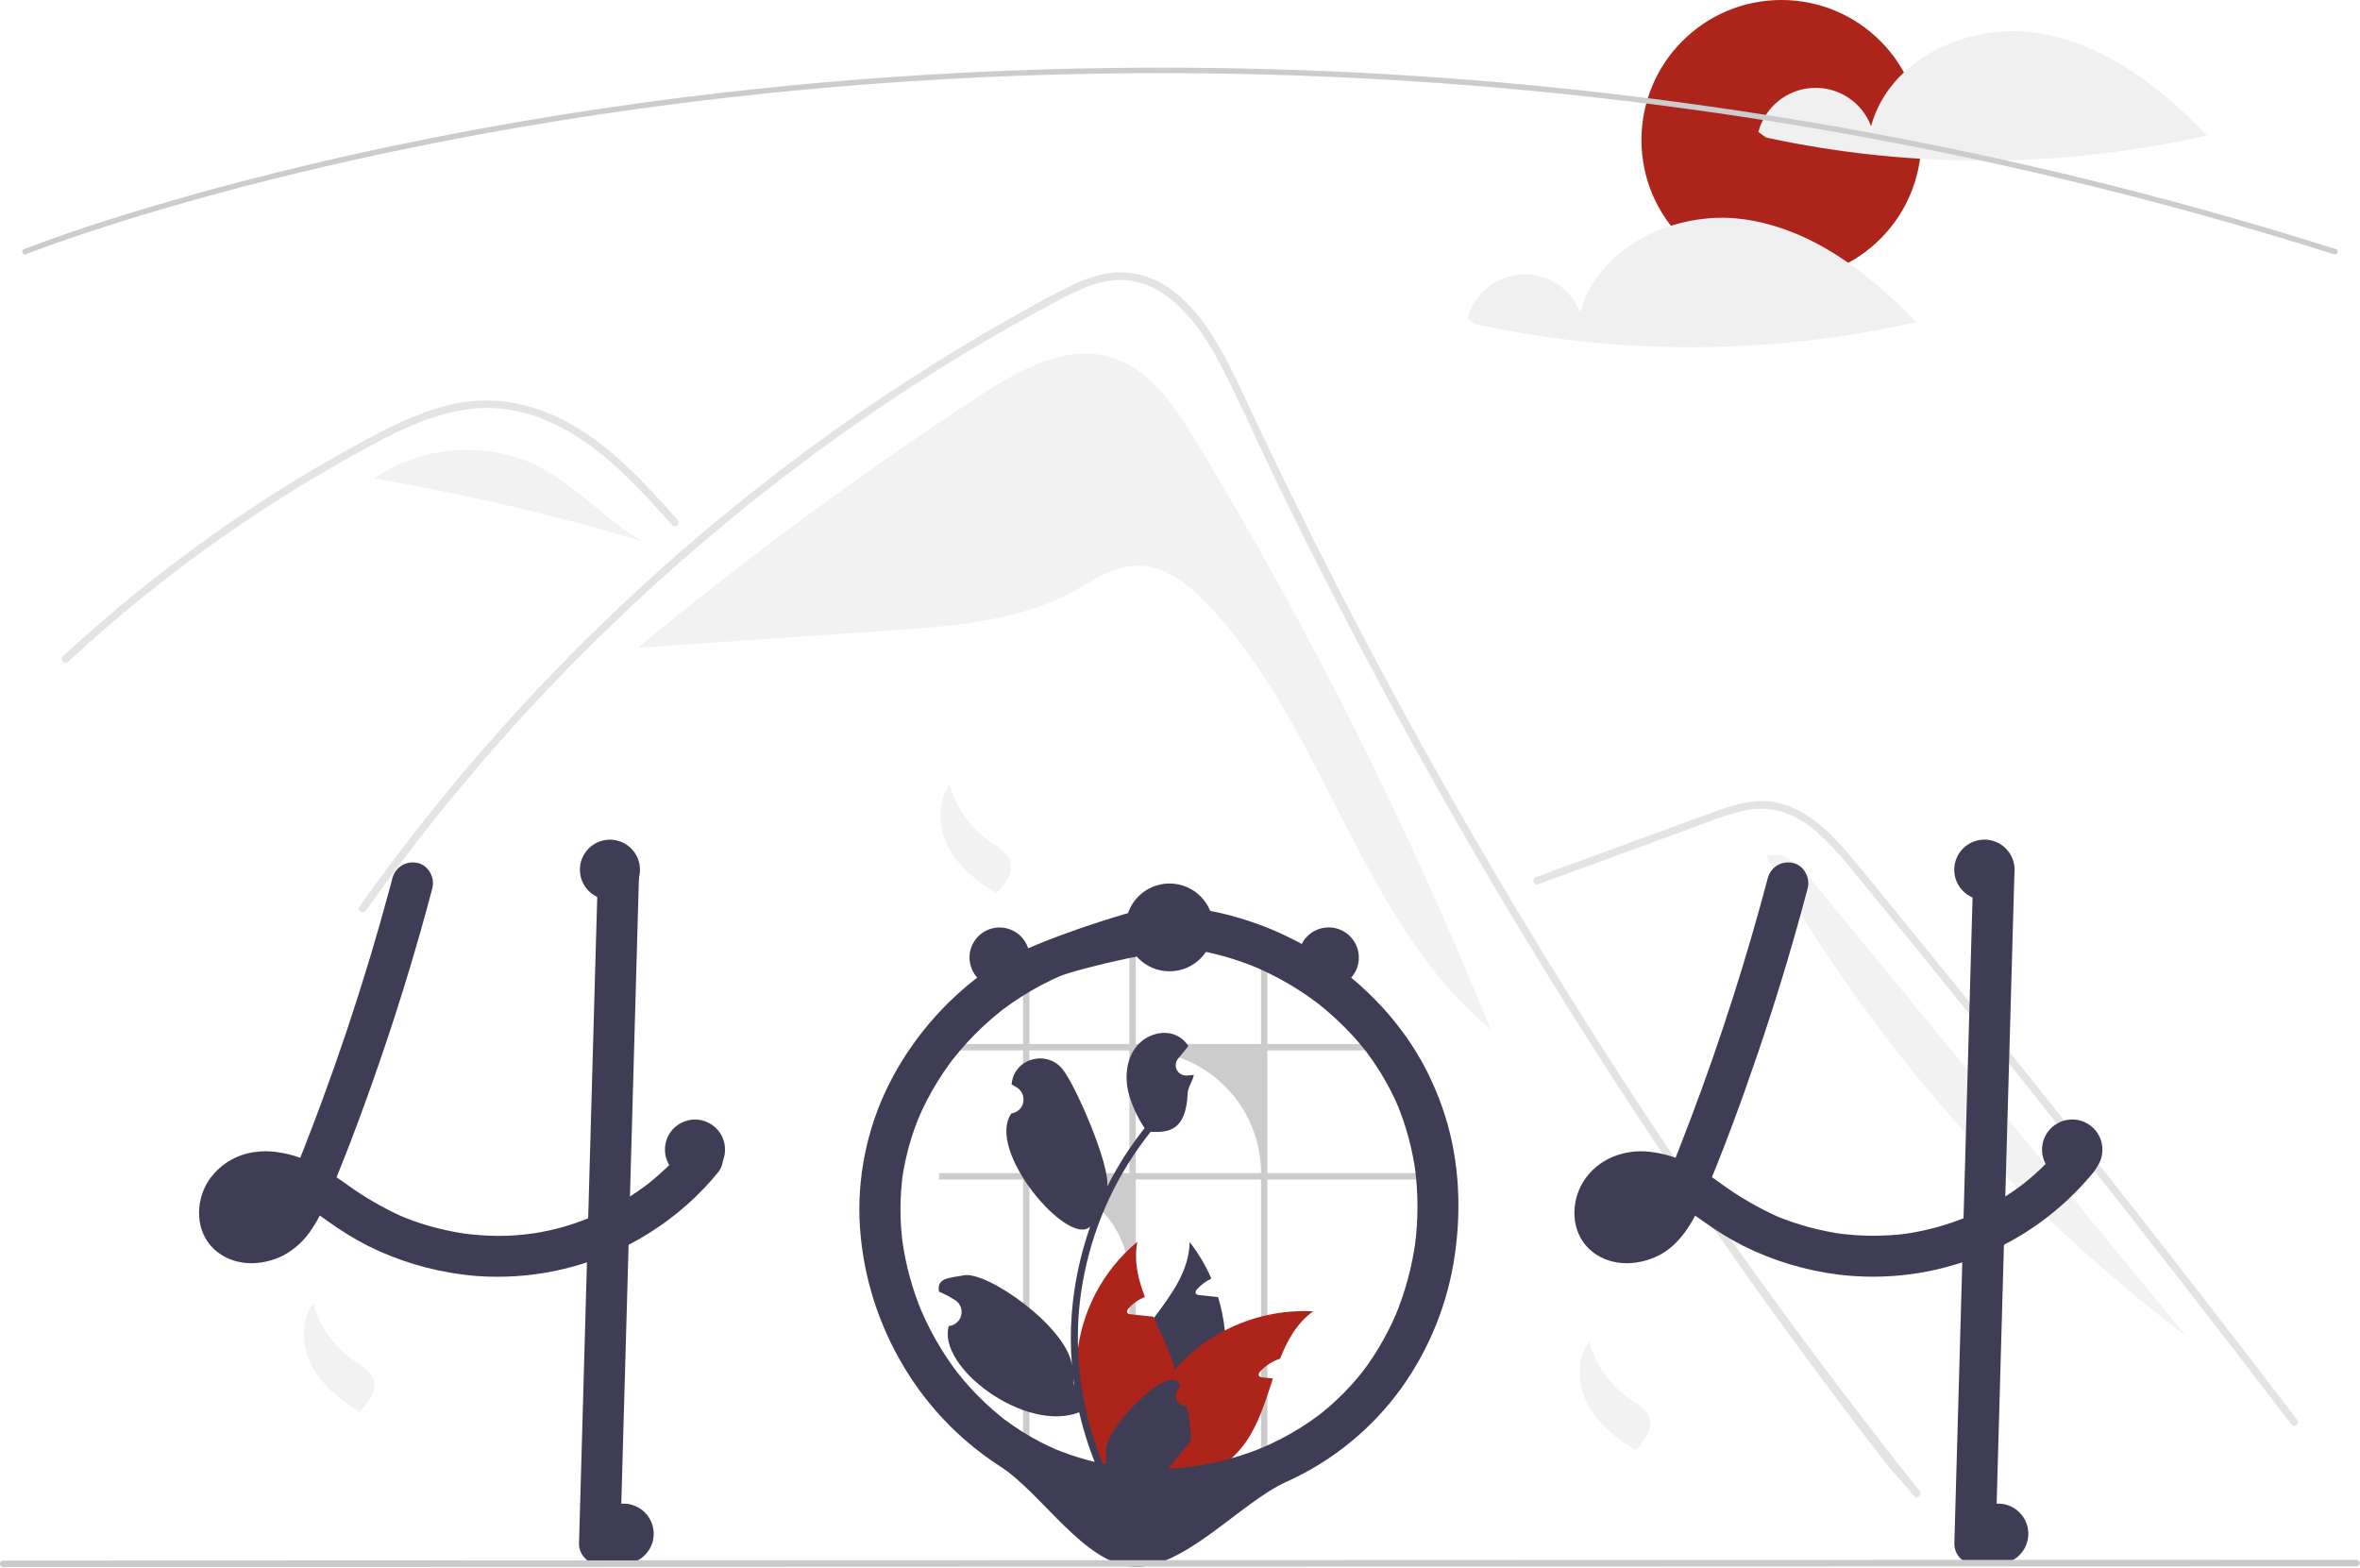
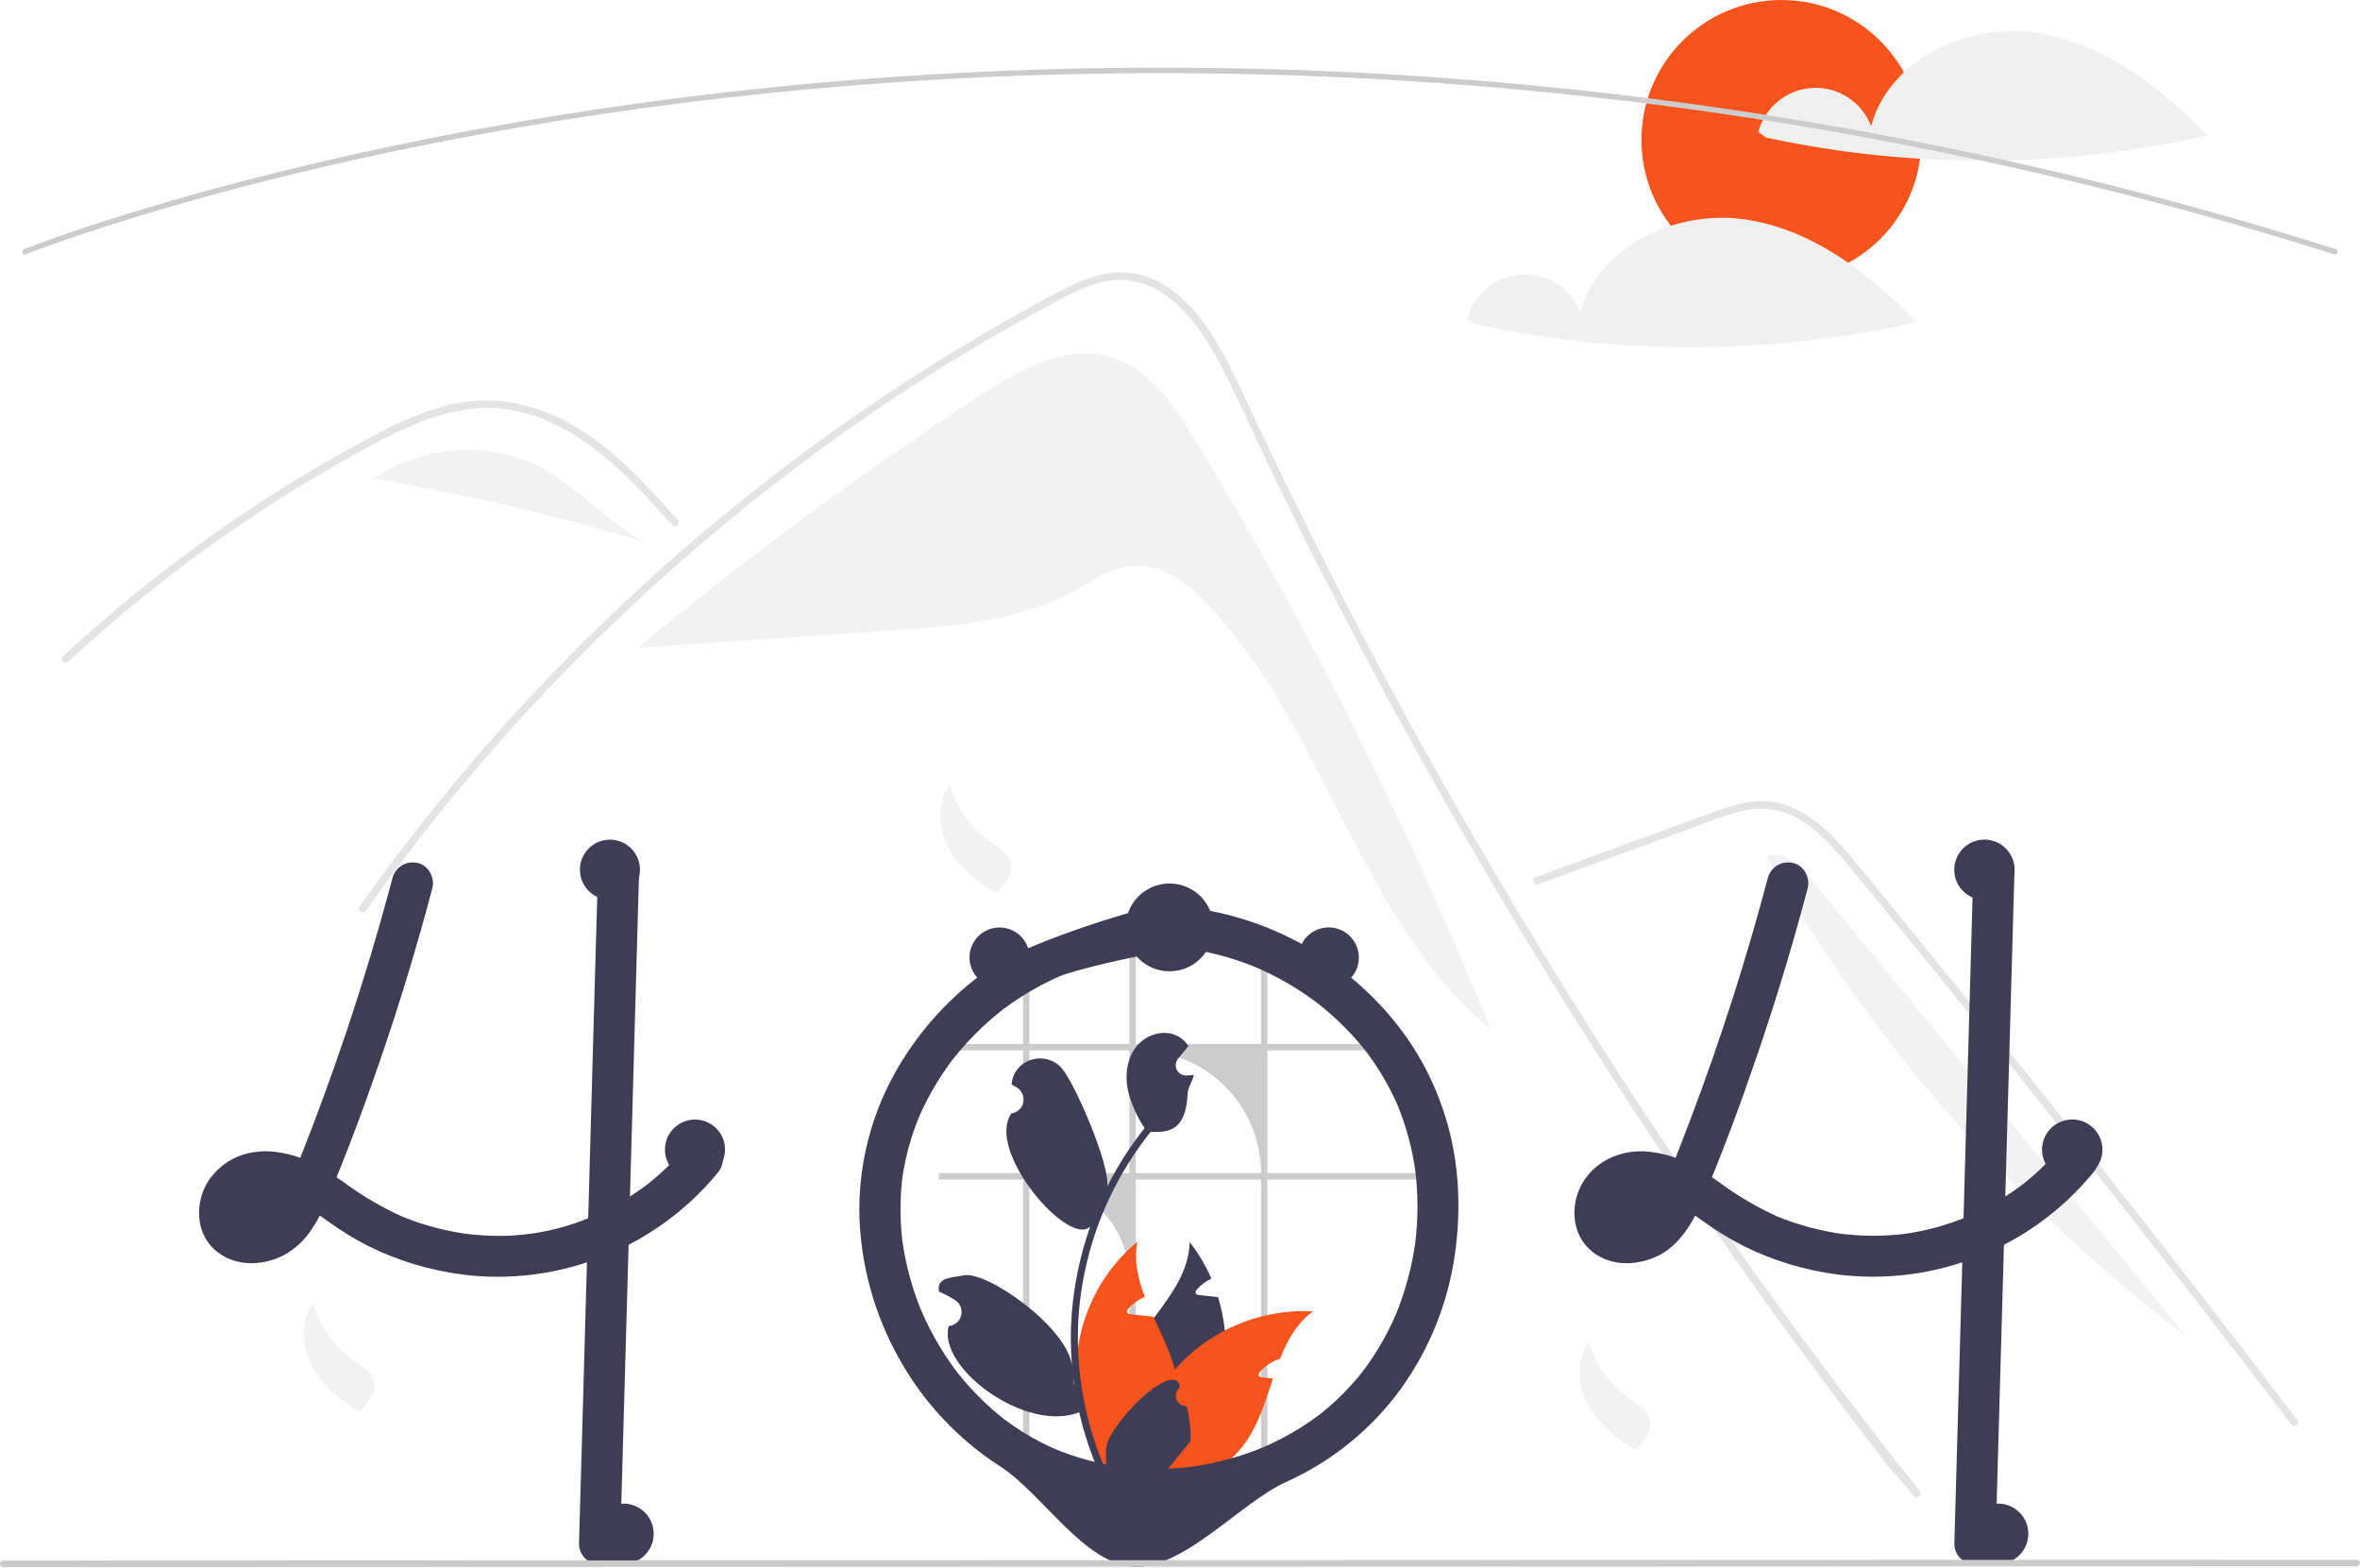
<svg xmlns="http://www.w3.org/2000/svg" data-name="Layer 1" width="860.131" height="571.148" viewBox="0 0 860.131 571.148">
  <path d="M605.67,324.953c-7.669-12.684-16.757-26.228-30.99-30.37-16.482-4.796-33.413,4.732-47.775,14.135a1392.157,1392.157,0,0,0-123.893,91.283l.043.492q46.226-3.188,92.451-6.376c22.265-1.535,45.296-3.283,64.972-13.816,7.467-3.997,14.745-9.336,23.206-9.708,10.512-.462,19.677,6.879,26.88,14.549,42.607,45.371,54.937,114.754,102.738,154.616A1516.995,1516.995,0,0,0,605.67,324.953Z" transform="translate(-169.9343 -164.426)" fill="#f2f2f2" />
  <path d="M867.571,709.781c-4.712-5.95-6.637-7.343-11.285-13.348q-56.764-73.416-106.708-151.792-33.924-53.23-64.483-108.504-14.549-26.278-28.3-52.969-10.67-20.695-20.865-41.638c-1.944-3.988-3.832-7.994-5.711-12.009-4.428-9.442-8.773-18.93-13.439-28.244-5.317-10.616-11.789-21.745-21.553-28.877a29.405,29.405,0,0,0-15.319-5.895c-7.948-.513-15.282,2.769-22.176,6.353-50.439,26.301-97.659,59.276-140.37,96.798A730.778,730.778,0,0,0,303.322,496.247c-1.008,1.439-3.392.064-2.374-1.384q6.009-8.498,12.257-16.813A734.817,734.817,0,0,1,500.805,303.064q18.248-11.826,37.183-22.542c6.362-3.603,12.752-7.16,19.251-10.497,6.371-3.273,13.137-6.215,20.416-6.325,24.77-.385,37.595,27.667,46.405,46.542q4.153,8.911,8.406,17.766,16.075,33.621,33.387,66.628,10.685,20.379,21.837,40.52,34.707,62.718,73.779,122.897c34.506,53.143,68.737,100.089,108.046,149.785C870.596,709.213,868.662,711.175,867.571,709.781Z" transform="translate(-169.9343 -164.426)" fill="#e4e4e4" />
  <path d="M414.916,355.804c-1.439-1.604-2.869-3.209-4.318-4.813-11.422-12.633-23.679-25.118-39.364-32.361a57.11,57.11,0,0,0-23.927-5.546c-8.562.028-16.932,2.273-24.843,5.418-3.74,1.494-7.398,3.19-11.001,4.996-4.116,2.072-8.159,4.281-12.183,6.509q-11.331,6.27-22.368,13.091-21.961,13.572-42.546,29.216-10.671,8.113-20.902,16.758-9.516,8.031-18.646,16.492c-1.302,1.201-3.245-.743-1.944-1.943,1.604-1.494,3.227-2.979,4.85-4.446q6.875-6.215,13.971-12.193,12.939-10.918,26.549-20.993,21.163-15.676,43.783-29.225,11.304-6.765,22.918-12.963c2.338-1.247,4.703-2.466,7.096-3.621a113.116,113.116,0,0,1,16.868-6.866,60.006,60.006,0,0,1,25.476-2.503,66.327,66.327,0,0,1,23.505,8.131c15.401,8.608,27.346,21.919,38.97,34.909C418.033,355.171,416.099,357.124,414.916,355.804Z" transform="translate(-169.9343 -164.426)" fill="#e4e4e4" />
  <path d="M730.477,486.711l36.905-13.498,18.323-6.702c5.968-2.183,11.921-4.667,18.09-6.23a28.539,28.539,0,0,1,16.374.209,37.738,37.738,0,0,1,12.771,7.917,103.64,103.64,0,0,1,10.475,11.186c3.989,4.794,7.92,9.639,11.868,14.467q24.441,29.891,48.563,60.041,24.121,30.15,47.92,60.556,23.857,30.48,47.385,61.216,2.882,3.765,5.76,7.534c1.06,1.388,3.449.02,2.375-1.388Q983.582,650.974,959.549,620.184q-24.092-30.864-48.516-61.466-24.424-30.601-49.179-60.937-6.167-7.558-12.354-15.099c-3.48-4.241-6.92-8.527-10.736-12.474-7.005-7.245-15.758-13.648-26.234-13.822-6.16-.102-12.121,1.852-17.844,3.923-6.17,2.232-12.325,4.506-18.486,6.759l-37.163,13.592-9.291,3.398c-1.649.603-.937,3.262.731,2.652Z" transform="translate(-169.9343 -164.426)" fill="#e4e4e4" />
  <path d="M366.377,334.526c-18.754-9.639-42.771-7.751-60.005,4.291a855.847,855.847,0,0,1,97.371,22.726C390.46,353.759,380.07,341.563,366.377,334.526Z" transform="translate(-169.9343 -164.426)" fill="#f2f2f2" />
  <path d="M306.188,338.784l-3.61,2.935c1.221-1.027,2.491-1.99,3.795-2.901C306.311,338.807,306.249,338.795,306.188,338.784Z" transform="translate(-169.9343 -164.426)" fill="#f2f2f2" />
  <path d="M831.549,486.846c-3.633-4.422-7.56-9.052-12.994-10.848l-5.073.2A575.436,575.436,0,0,0,966.749,651.418Q899.149,569.132,831.549,486.846Z" transform="translate(-169.9343 -164.426)" fill="#f2f2f2" />
  <path d="M516.084,450.367A37.481,37.481,0,0,0,531.015,471.325c2.82,1.92,6.157,3.762,7.122,7.035a8.379,8.379,0,0,1-.874,6.15,24.884,24.884,0,0,1-3.861,5.041l-.137.512c-6.998-4.147-13.656-9.393-17.522-16.551s-4.406-16.539.341-23.145" transform="translate(-169.9343 -164.426)" fill="#f2f2f2" />
  <path d="M749.084,653.367A37.481,37.481,0,0,0,764.015,674.325c2.82,1.92,6.157,3.762,7.122,7.035a8.379,8.379,0,0,1-.874,6.15,24.884,24.884,0,0,1-3.861,5.041l-.137.512c-6.998-4.147-13.656-9.393-17.522-16.551s-4.406-16.539.341-23.145" transform="translate(-169.9343 -164.426)" fill="#f2f2f2" />
  <path d="M284.084,639.367A37.481,37.481,0,0,0,299.015,660.325c2.82,1.92,6.157,3.762,7.122,7.035a8.379,8.379,0,0,1-.874,6.15,24.884,24.884,0,0,1-3.861,5.041l-.137.512c-6.998-4.147-13.656-9.393-17.522-16.551s-4.406-16.539.341-23.145" transform="translate(-169.9343 -164.426)" fill="#f2f2f2" />
-   <circle cx="649.249" cy="51" r="51" fill="#ad241b" />
+   <circle cx="649.249" cy="51" r="51" fill="#f7531d" />
  <path d="M911.219,176.296c-24.717-3.341-52.935,10.019-59.341,34.124a21.597,21.597,0,0,0-41.094,2.109l2.83,2.027a372.275,372.275,0,0,0,160.659-.726C957.079,195.76,935.935,179.637,911.219,176.296Z" transform="translate(-169.9343 -164.426)" fill="#f0f0f0" />
  <path d="M805.219,244.296c-24.717-3.341-52.935,10.019-59.341,34.124a21.597,21.597,0,0,0-41.094,2.109l2.83,2.027a372.275,372.275,0,0,0,160.659-.726C851.079,263.76,829.935,247.637,805.219,244.296Z" transform="translate(-169.9343 -164.426)" fill="#f0f0f0" />
  <path d="M1020.946,257.154a.982.982,0,0,1-.302-.047C756.237,173.489,523.199,184.424,374.264,208.321c-20.269,3.251-40.591,7.006-60.404,11.161-5.058,1.06-10.306,2.195-15.597,3.378-6.319,1.407-12.554,2.856-18.532,4.306q-3.873.917-7.595,1.849c-3.758.928-7.572,1.895-11.66,2.957-4.568,1.178-9.209,2.413-13.797,3.672a.442.442,0,0,1-.051.015l0.0.001c-5.183,1.415-10.338,2.871-15.323,4.325-2.698.779-5.304,1.548-7.799,2.307-.279.077-.526.151-.776.228l-.536.163c-.311.095-.617.188-.924.275l-.02.006 0.0.001-.812.252c-.968.293-1.912.579-2.841.864-24.545,7.566-38.038,12.949-38.171,13.002a1,1,0,1,1-.744-1.856c.134-.053,13.693-5.463,38.328-13.058.932-.286,1.879-.572,2.85-.866l.754-.234c.026-.01.052-.018.078-.025.305-.087.61-.18.919-.273l.537-.163c.268-.081.531-.161.801-.235,2.479-.754,5.093-1.524,7.798-2.307,4.987-1.455,10.147-2.911,15.334-4.328.016-.006.033-.01.049-.015v-.001c4.604-1.263,9.263-2.503,13.845-3.685,4.094-1.063,7.915-2.032,11.68-2.962q3.738-.93,7.609-1.853c5.985-1.451,12.233-2.902,18.563-4.312,5.299-1.184,10.556-2.322,15.622-3.383,19.843-4.162,40.198-7.923,60.497-11.179C523.096,182.415,756.467,171.463,1021.246,255.201a1.0 1,0,0,1-.301,1.953Z" transform="translate(-169.9343 -164.426)" fill="#ccc" />
  <path d="M432.923,584.266a6.729,6.729,0,0,0-1.7-2.67,6.43,6.43,0,0,0-.92-.71c-2.61-1.74-6.51-2.13-8.99,0a5.81,5.81,0,0,0-.69.71q-1.11,1.365-2.28,2.67c-1.28,1.46-2.59,2.87-3.96,4.24-.39.38-.78.77-1.18,1.15-.23.23-.46.45-.69.67-.88.84-1.78,1.65-2.69,2.45-.48.43-.96.85-1.45,1.26-.73.61-1.46,1.22-2.2,1.81-.07.05-.14.1-.21.16-.02.01-.03.03-.05.04-.01,0-.02,0-.03.02a.179.179,0,0,0-.07.05c-.22.15-.37.25-.48.34.04-.02.08-.05.12-.07-.18.14-.37.28-.55.42-1.75,1.29-3.54,2.53-5.37,3.69a99.21,99.21,0,0,1-14.22,7.55c-.33.13-.67.27-1.01.4a85.97,85.97,0,0,1-40.85,6.02q-2.13-.165-4.26-.45c-1.64-.24-3.27-.53-4.89-.86a97.932,97.932,0,0,1-18.02-5.44,118.652,118.652,0,0,1-20.66-12.12c-1-.71-2.01-1.42-3.02-2.11,1.15-2.82,2.28-5.64,3.38-8.48.55-1.37,1.08-2.74,1.6-4.12,4.09-10.63,7.93-21.36,11.61-32.13q5.58-16.365,10.53-32.92.51-1.68.99-3.36,2.595-8.745,4.98-17.53c.15-.57.31-1.13.45-1.7q.69-2.52,1.35-5.04c1-3.79-1.26-8.32-5.24-9.23a7.634,7.634,0,0,0-9.22,5.24c-.43,1.62-.86,3.23-1.3,4.85q-3.165,11.745-6.66,23.41-.51,1.68-1.02,3.36-7.71,25.41-16.93,50.31-1.11,3.015-2.25,6.01c-.37.98-.74,1.96-1.12,2.94-.73,1.93-1.48,3.86-2.23,5.79-.43,1.13-.87,2.26-1.31,3.38-.29.71-.57,1.42-.85,2.12a41.809,41.809,0,0,0-8.81-2.12l-.48-.06a27.397,27.397,0,0,0-7.01.06,23.914,23.914,0,0,0-17.24,10.66c-4.77,7.51-4.71,18.25,1.98,24.63,6.89,6.57,17.32,6.52,25.43,2.41a28.351,28.351,0,0,0,10.52-9.86,50.569,50.569,0,0,0,2.74-4.65c.21.14.42.28.63.43.8.56,1.6,1.13,2.39,1.69a111.738,111.738,0,0,0,14.51,8.91,108.359,108.359,0,0,0,34.62,10.47c.27.03.53.07.8.1,1.33.17,2.67.3,4.01.41a103.782,103.782,0,0,0,55.58-11.36q2.175-1.125,4.31-2.36,3.315-1.92,6.48-4.08c1.15-.78,2.27-1.57,3.38-2.4a101.042,101.042,0,0,0,13.51-11.95q2.355-2.475,4.51-5.11a8.061,8.061,0,0,0,2.2-5.3A7.564,7.564,0,0,0,432.923,584.266Zm-165.59,23.82c.21-.15.42-.31.62-.47C267.893,607.766,267.603,607.936,267.333,608.086Zm3.21-3.23c-.23.26-.44.52-.67.78a23.366,23.366,0,0,1-2.25,2.2c-.11.1-.23.2-.35.29a.01.01,0,0,0-.01.01,3.804,3.804,0,0,0-.42.22q-.645.39-1.32.72a17.005,17.005,0,0,1-2.71.75,16.799,16.799,0,0,1-2.13.02h-.02a14.823,14.823,0,0,1-1.45-.4c-.24-.12-.47-.26-.7-.4-.09-.08-.17-.16-.22-.21a2.44,2.44,0,0,1-.27-.29.01.01,0,0,0-.01-.01c-.11-.2-.23-.4-.34-.6a.031.031,0,0,1-.01-.02c-.08-.25-.15-.51-.21-.77a12.511,12.511,0,0,1,.01-1.37,13.467,13.467,0,0,1,.54-1.88,11.068,11.068,0,0,1,.69-1.26c.02-.04.12-.2.23-.38.01-.01.01-.01.01-.02.15-.17.3-.35.46-.51.27-.3.56-.56.85-.83a18.022,18.022,0,0,1,1.75-1.01,19.481,19.481,0,0,1,2.93-.79,24.989,24.989,0,0,1,4.41.04,30.301,30.301,0,0,1,4.1,1.01,36.945,36.945,0,0,1-2.77,4.54C270.623,604.746,270.583,604.806,270.543,604.856Zm-11.12-3.29a2.18,2.18,0,0,1-.31.39A1.409,1.409,0,0,1,259.423,601.566Z" transform="translate(-169.9343 -164.426)" fill="#3f3d56" />
  <path d="M402.863,482.136q-.135,4.71-.27,9.42-.285,10.455-.59,20.92-.315,11.775-.66,23.54-.165,6.075-.34,12.15-.465,16.365-.92,32.72c-.03,1.13-.07,2.25-.1,3.38q-.225,8.115-.45,16.23-.255,8.805-.5,17.61-.18,6.6-.37,13.21-1.35,47.895-2.7,95.79a7.648,7.648,0,0,1-7.5,7.5,7.561,7.561,0,0,1-7.5-7.5q.75-26.94,1.52-53.88.675-24.36,1.37-48.72.225-8.025.45-16.06.345-12.09.68-24.18c.03-1.13.07-2.25.1-3.38.02-.99.05-1.97.08-2.96q.66-23.475,1.32-46.96.27-9.24.52-18.49.3-10.545.6-21.08c.09-3.09.17-6.17.26-9.26a7.648,7.648,0,0,1,7.5-7.5A7.561,7.561,0,0,1,402.863,482.136Z" transform="translate(-169.9343 -164.426)" fill="#3f3d56" />
  <path d="M814.291,484.217a893.238,893.238,0,0,1-28.161,87.941c-3.007,7.946-6.083,15.877-9.371,23.712l.756-1.792a54.583,54.583,0,0,1-5.59,10.612q-.229.321-.467.636,1.166-1.49.443-.589c-.254.301-.505.602-.768.895a23.664,23.664,0,0,1-2.249,2.203q-.301.258-.612.504l.938-.729c-.109.257-.873.597-1.111.743a18.254,18.254,0,0,1-2.405,1.219l1.792-.756a19.086,19.086,0,0,1-4.231,1.161l1.994-.268a17.021,17.021,0,0,1-4.298.046l1.994.268a14.002,14.002,0,0,1-3.405-.917l1.792.756a12.012,12.012,0,0,1-1.679-.896c-.271-.177-1.105-.809-.015.025,1.133.866.146.074-.088-.156-.194-.192-.37-.4-.56-.595-.882-.905.996,1.557.397.499a18.182,18.182,0,0,1-.878-1.637l.756,1.792a11.925,11.925,0,0,1-.728-2.651l.268,1.994a13.651,13.651,0,0,1-.003-3.405l-.268,1.994a15.964,15.964,0,0,1,.995-3.68l-.756,1.792a16.729,16.729,0,0,1,1.178-2.298,6.729,6.729,0,0,1,.729-1.071c.049.016-1.269,1.513-.569.757.183-.198.354-.406.539-.602.296-.314.614-.601.926-.898,1.045-.994-1.462.966-.257.179a19.049,19.049,0,0,1,2.749-1.499l-1.792.756a20.311,20.311,0,0,1,4.995-1.34l-1.994.268a25.628,25.628,0,0,1,6.461.076l-1.994-.268a33.211,33.211,0,0,1,7.892,2.22l-1.792-.756c5.39,2.314,10.163,5.749,14.928,9.118a111.95,111.95,0,0,0,14.506,8.906,108.388,108.388,0,0,0,34.622,10.474,103.933,103.933,0,0,0,92.586-36.752,8.078,8.078,0,0,0,2.197-5.303,7.632,7.632,0,0,0-2.197-5.303c-2.752-2.526-7.949-3.239-10.607,0a95.636,95.636,0,0,1-8.107,8.727q-2.017,1.914-4.142,3.71-1.214,1.026-2.461,2.011c-.393.311-1.619,1.138.263-.197-.431.306-.845.64-1.271.955a99.269,99.269,0,0,1-20.332,11.565l1.792-.756a96.836,96.836,0,0,1-24.171,6.622l1.994-.268a97.643,97.643,0,0,1-25.754-.038l1.994.268a99.8,99.8,0,0,1-24.857-6.77l1.792.756a116.025,116.025,0,0,1-21.736-12.591,86.877,86.877,0,0,0-11.113-6.994,42.824,42.824,0,0,0-14.438-4.389c-9.439-1.111-19.057,2.566-24.246,10.72-4.776,7.505-4.714,18.244,1.974,24.625,6.888,6.572,17.318,6.517,25.436,2.406,7.817-3.959,12.513-12.185,15.815-19.942,7.431-17.455,14.01-35.314,20.14-53.263q9.097-26.637,16.499-53.813.917-3.366,1.807-6.739c1.001-3.789-1.261-8.32-5.238-9.226a7.633,7.633,0,0,0-9.226,5.238Z" transform="translate(-169.9343 -164.426)" fill="#3f3d56" />
  <path d="M889.124,482.136l-2.7,95.793-2.685,95.294-1.518,53.884a7.565,7.565,0,0,0,7.5,7.5,7.649,7.649,0,0,0,7.5-7.5l2.7-95.793,2.685-95.294,1.518-53.884a7.565,7.565,0,0,0-7.5-7.5,7.649,7.649,0,0,0-7.5,7.5Z" transform="translate(-169.9343 -164.426)" fill="#3f3d56" />
  <path d="M629.526,700.361h2.329V594.319h54.329v-2.323H631.855V547.252H673.81q-.923-1.173-1.899-2.317H631.855V515.382c-.77-.328-1.547-.645-2.329-.944V544.935h-45.652V507.07c-.782.036-1.553.09-2.329.155v37.71h-36.42V516.684c-.782.346-1.553.711-2.317,1.093V544.935h-30.616v2.317h30.616v44.744h-30.616v2.323h30.616V700.361h2.317V594.319a36.413,36.413,0,0,1,36.42,36.42v69.622h2.329V594.319h45.652Zm-84.401-108.365V547.252h36.42v44.744Zm38.749,0V547.252h.914a44.741,44.741,0,0,1,44.738,44.744Z" transform="translate(-169.9343 -164.426)" opacity="0.2" />
  <path d="M615.303,668.566a63.059,63.059,0,0,1-20.05,33.7c-.74.64-1.48,1.26-2.25,1.87q-2.805.255-5.57.52c-1.53.14-3.04.29-4.54.43l-.27.03-.19-1.64-.76-6.64a37.623,37.623,0,0,1-3.3-32.44c2.64-7.12,7.42-13.41,12.12-19.65,6.49-8.62,12.8-17.14,13.03-27.65a60.544,60.544,0,0,1,7.9,13.33,16.432,16.432,0,0,0-5.12,3.77c-.41.45-.82,1.08-.54,1.62.24.46.84.57,1.36.63,1.25.13,2.51.26,3.76.39,1,.11,2,.21,3,.32a63.99,63.99,0,0,1,2.45,12.18A61.189,61.189,0,0,1,615.303,668.566Z" transform="translate(-169.9343 -164.426)" fill="#3f3d56" />
-   <path d="M648.503,642.356c-5.9,4.29-9.35,10.46-12.03,17.26a16.628,16.628,0,0,0-7.17,4.58c-.41.45-.82,1.08-.54,1.62.24.46.84.57,1.36.63,1.25.13,2.51.26,3.76.39-2.68,8.04-5.14,16.36-9.88,23.15a36.989,36.989,0,0,1-12.03,10.91,38.492,38.492,0,0,1-4.02,1.99q-7.62.585-14.95,1.25-2.805.255-5.57.52c-1.53.14-3.04.29-4.54.43q-.015-.825,0-1.65a63.304,63.304,0,0,1,15.25-39.86c.45-.52.91-1.03,1.38-1.54a61.792,61.792,0,0,1,16.81-12.7A62.654,62.654,0,0,1,648.503,642.356Z" transform="translate(-169.9343 -164.426)" fill="#ad241b" />
-   <path d="M589.163,699.526l-1.15,3.4-.58,1.73c-1.53.14-3.04.29-4.54.43l-.27.03c-1.66.17-3.31.34-4.96.51-.43-.5-.86-1.01-1.28-1.53a62.03,62.03,0,0,1,8.07-87.11c-1.32,6.91.22,13.53,2.75,20.1-.27.11-.53.22-.78.34a16.432,16.432,0,0,0-5.12,3.77c-.41.45-.82,1.08-.54,1.62.24.46.84.57,1.36.63,1.25.13,2.51.26,3.76.39,1,.11,2,.21,3,.32q.705.075,1.41.15c.07.15.13.29.2.44,2.85,6.18,5.92,12.39,7.65,18.83a43.666,43.666,0,0,1,1.02,4.91A37.604,37.604,0,0,1,589.163,699.526Z" transform="translate(-169.9343 -164.426)" fill="#ad241b" />
+   <path d="M648.503,642.356c-5.9,4.29-9.35,10.46-12.03,17.26a16.628,16.628,0,0,0-7.17,4.58c-.41.45-.82,1.08-.54,1.62.24.46.84.57,1.36.63,1.25.13,2.51.26,3.76.39-2.68,8.04-5.14,16.36-9.88,23.15a36.989,36.989,0,0,1-12.03,10.91,38.492,38.492,0,0,1-4.02,1.99q-7.62.585-14.95,1.25-2.805.255-5.57.52c-1.53.14-3.04.29-4.54.43q-.015-.825,0-1.65a63.304,63.304,0,0,1,15.25-39.86c.45-.52.91-1.03,1.38-1.54a61.792,61.792,0,0,1,16.81-12.7A62.654,62.654,0,0,1,648.503,642.356Z" transform="translate(-169.9343 -164.426)" fill="#f7531d" />
+   <path d="M589.163,699.526l-1.15,3.4-.58,1.73c-1.53.14-3.04.29-4.54.43l-.27.03c-1.66.17-3.31.34-4.96.51-.43-.5-.86-1.01-1.28-1.53a62.03,62.03,0,0,1,8.07-87.11c-1.32,6.91.22,13.53,2.75,20.1-.27.11-.53.22-.78.34a16.432,16.432,0,0,0-5.12,3.77c-.41.45-.82,1.08-.54,1.62.24.46.84.57,1.36.63,1.25.13,2.51.26,3.76.39,1,.11,2,.21,3,.32q.705.075,1.41.15c.07.15.13.29.2.44,2.85,6.18,5.92,12.39,7.65,18.83a43.666,43.666,0,0,1,1.02,4.91A37.604,37.604,0,0,1,589.163,699.526Z" transform="translate(-169.9343 -164.426)" fill="#f7531d" />
  <path d="M689.821,554.487c-8.609-16.792-21.946-30.921-37.632-41.304a114.237,114.237,0,0,0-52.563-18.38q-3.69-.335-7.399-.393c-2.921-.044-46.866,12.632-61.587,22.982a114.295,114.295,0,0,0-35.333,39.527,102.5,102.5,0,0,0-12.126,51.633,113.564,113.564,0,0,0,14.703,51.476,110.475,110.475,0,0,0,36.444,38.746C549.667,708.561,565.074,734.51,583.183,735.426c18.246.923,39.054-23.555,55.695-30.987a104.425,104.425,0,0,0,41.726-34.005,110.25,110.25,0,0,0,19.599-48.948c2.574-18.083,1.374-36.733-4.801-54.016a111.86,111.86,0,0,0-5.58-12.983c-1.78-3.505-6.996-4.796-10.261-2.691a7.68,7.68,0,0,0-2.691,10.261q1.568,3.088,2.915,6.278l-.756-1.792a101.151,101.151,0,0,1,6.876,25.538l-.268-1.994a109.229,109.229,0,0,1-.066,28.683l.268-1.994a109.734,109.734,0,0,1-7.555,27.674l.756-1.792a104.212,104.212,0,0,1-6.672,13.098q-1.923,3.186-4.081,6.222c-.632.888-1.283,1.761-1.939,2.631-.856,1.136,1.167-1.483.282-.369-.151.19-.3.38-.452.569q-.681.852-1.382,1.688a93.613,93.613,0,0,1-10.176,10.384q-1.366,1.192-2.778,2.331c-.469.378-.932.773-1.421,1.125.019-.013,1.58-1.199.656-.511-.29.216-.579.436-.87.652q-2.91,2.156-5.974,4.092a103.485,103.485,0,0,1-14.756,7.713l1.792-.756a109.215,109.215,0,0,1-27.597,7.552l1.994-.268a108.154,108.154,0,0,1-28.589.051l1.994.268a99.835,99.835,0,0,1-25.095-6.784l1.792.756a93.643,93.643,0,0,1-13.416-6.991q-3.174-2-6.184-4.247c-.286-.214-.57-.43-.855-.645-.915-.691.658.51.67.518a19.169,19.169,0,0,1-1.535-1.225q-1.454-1.184-2.861-2.422a101.989,101.989,0,0,1-10.493-10.709q-1.213-1.434-2.374-2.911c-.335-.426-.947-1.29.404.529-.178-.239-.362-.474-.542-.712q-.647-.858-1.276-1.728-2.203-3.048-4.188-6.246a109.29,109.29,0,0,1-7.805-15.108l.756,1.792a106.588,106.588,0,0,1-7.34-26.837l.268,1.994a97.866,97.866,0,0,1-.048-25.636l-.268,1.994A94.673,94.673,0,0,1,505.276,570.55l-.756,1.792a101.557,101.557,0,0,1,7.195-13.856q2.066-3.323,4.378-6.485.525-.718,1.062-1.428c.324-.428,1.215-1.493-.305.388.149-.184.293-.374.439-.56q1.269-1.608,2.6-3.165A107.402,107.402,0,0,1,530.772,536.215q1.474-1.292,2.995-2.529.691-.562,1.391-1.113c.187-.147.376-.291.562-.439-1.997,1.59-.555.433-.102.093q3.134-2.348,6.435-4.461a103.644,103.644,0,0,1,15.387-8.108l-1.792.756c7.76-3.258,42.141-10.949,48.394-10.11l-1.994-.268A106.225,106.225,0,0,1,628.768,517.419l-1.792-.756a110.313,110.313,0,0,1,12.6,6.329q3.043,1.784,5.967,3.763,1.384.937,2.738,1.915.677.489,1.346.989c.248.185.494.373.741.558,1.039.779-1.431-1.128-.342-.267a110.843,110.843,0,0,1,10.368,9.253q2.401,2.445,4.637,5.045,1.147,1.334,2.246,2.708c.364.455,1.605,2.101.084.085.372.493.747.982,1.114,1.479a97.977,97.977,0,0,1,8.392,13.538c1.793,3.498,6.987,4.802,10.261,2.691A7.677,7.677,0,0,0,689.821,554.487Z" transform="translate(-169.9343 -164.426)" fill="#3f3d56" />
  <path d="M602.431,676.882a3.78,3.78,0,0,1-2.739-6.551c.095-.379.164-.651.259-1.03q-.051-.124-.103-.247c-3.48-8.298-25.685,14.833-26.645,22.632a30.029,30.029,0,0,0,.527,10.328A120.392,120.392,0,0,1,562.778,652.01a116.202,116.202,0,0,1,.721-12.963q.597-5.293,1.657-10.511a121.787,121.787,0,0,1,24.151-51.616c6.874.384,12.898-.663,13.48-13.985.103-2.37,1.861-4.422,2.248-6.756-.656.086-1.323.14-1.979.183-.204.011-.42.021-.624.032l-.077.003a3.745,3.745,0,0,1-3.076-6.101q.425-.523.851-1.046c.43-.538.871-1.065,1.302-1.603a1.865,1.865,0,0,0,.14-.161c.495-.613.99-1.216,1.485-1.829a10.829,10.829,0,0,0-3.55-3.432c-4.959-2.905-11.801-.893-15.384,3.593-3.593,4.486-4.271,10.779-3.023,16.384a43.398,43.398,0,0,0,6.003,13.383c-.269.344-.549.678-.818,1.022a122.574,122.574,0,0,0-12.794,20.268c1.016-7.939-11.412-36.608-16.218-42.681-5.773-7.294-17.611-4.111-18.628,5.136q-.015.134-.029.268,1.071.604,2.096,1.282a5.127,5.127,0,0,1-2.067,9.33l-.105.016c-9.556,13.644,21.077,49.155,28.745,41.181a125.11,125.11,0,0,0-6.734,31.693,118.664,118.664,0,0,0,.086,19.16l-.032-.226C558.902,648.154,529.674,627.514,521.139,629.233c-4.917.99-9.76.765-9.013,5.725q.018.119.036.237a34.442,34.442,0,0,1,3.862,1.861q1.071.604,2.096,1.282a5.127,5.127,0,0,1-2.067,9.33l-.105.016c-.075.011-.14.022-.215.032-4.35,14.966,27.907,39.12,47.518,31.435h.011a125.075,125.075,0,0,0,8.402,24.528H601.679c.108-.334.204-.678.301-1.011a34.102,34.102,0,0,1-8.305-.495c2.227-2.733,4.454-5.487,6.681-8.219a1.861,1.861,0,0,0,.14-.161c1.13-1.398,2.27-2.786,3.399-4.185l.001-.002a49.952,49.952,0,0,0-1.464-12.725Zm-34.371-67.613.016-.021-.016.043Zm-6.648,59.932-.258-.581c.011-.42.011-.839,0-1.269,0-.118-.021-.237-.021-.355.097.742.183,1.485.29,2.227Z" transform="translate(-169.9343 -164.426)" fill="#3f3d56" />
  <circle cx="95.249" cy="439" r="11" fill="#3f3d56" />
  <circle cx="227.249" cy="559" r="11" fill="#3f3d56" />
  <circle cx="728.249" cy="559" r="11" fill="#3f3d56" />
  <circle cx="755.249" cy="419" r="11" fill="#3f3d56" />
  <circle cx="723.249" cy="317" r="11" fill="#3f3d56" />
  <path d="M434.183,583.426a10.949,10.949,0,1,1-.21-2.16A10.992,10.992,0,0,1,434.183,583.426Z" transform="translate(-169.9343 -164.426)" fill="#3f3d56" />
  <circle cx="484.249" cy="349" r="11" fill="#3f3d56" />
  <path d="M545.183,513.426a10.949,10.949,0,1,1-.21-2.16A10.992,10.992,0,0,1,545.183,513.426Z" transform="translate(-169.9343 -164.426)" fill="#3f3d56" />
  <path d="M403.183,481.426a10.949,10.949,0,1,1-.21-2.16A10.992,10.992,0,0,1,403.183,481.426Z" transform="translate(-169.9343 -164.426)" fill="#3f3d56" />
  <circle cx="599.249" cy="443" r="11" fill="#3f3d56" />
  <circle cx="426.249" cy="338" r="16" fill="#3f3d56" />
  <path d="M1028.875,735.267l-857.75.307a1.191,1.191,0,1,1,0-2.381l857.75-.307a1.191,1.191,0,0,1,0,2.381Z" transform="translate(-169.9343 -164.426)" fill="#cacaca" />
</svg>
